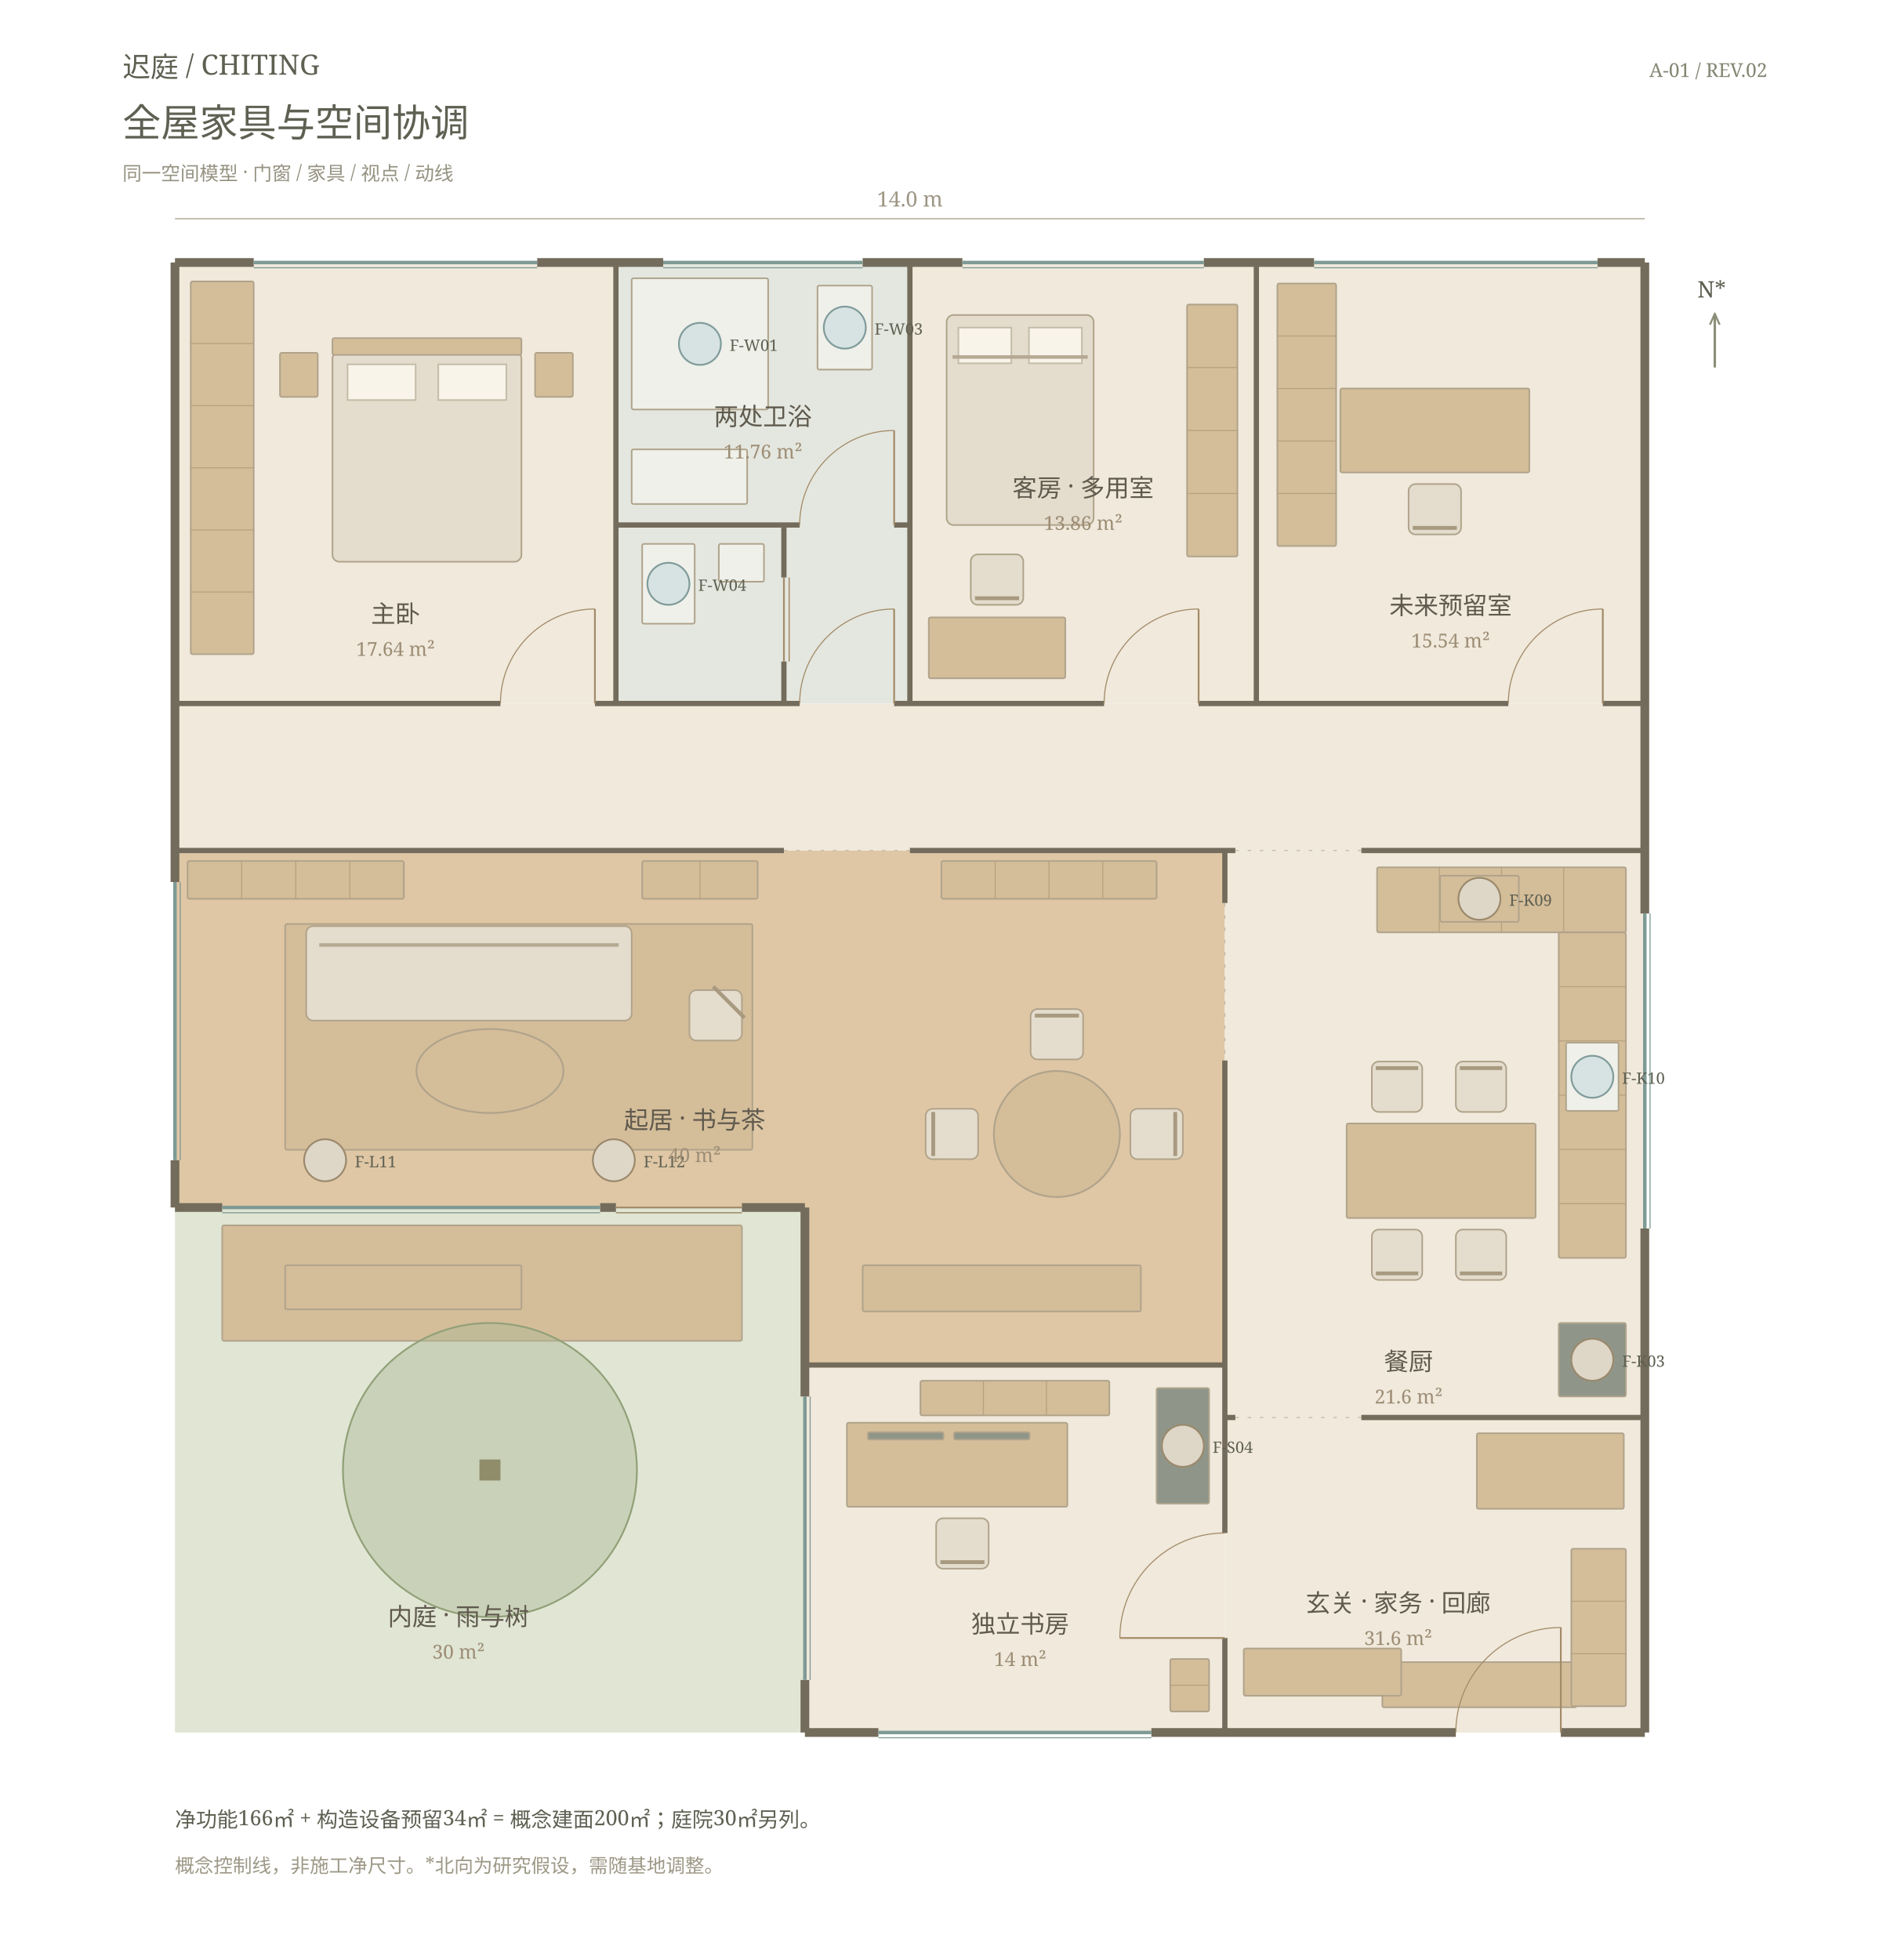
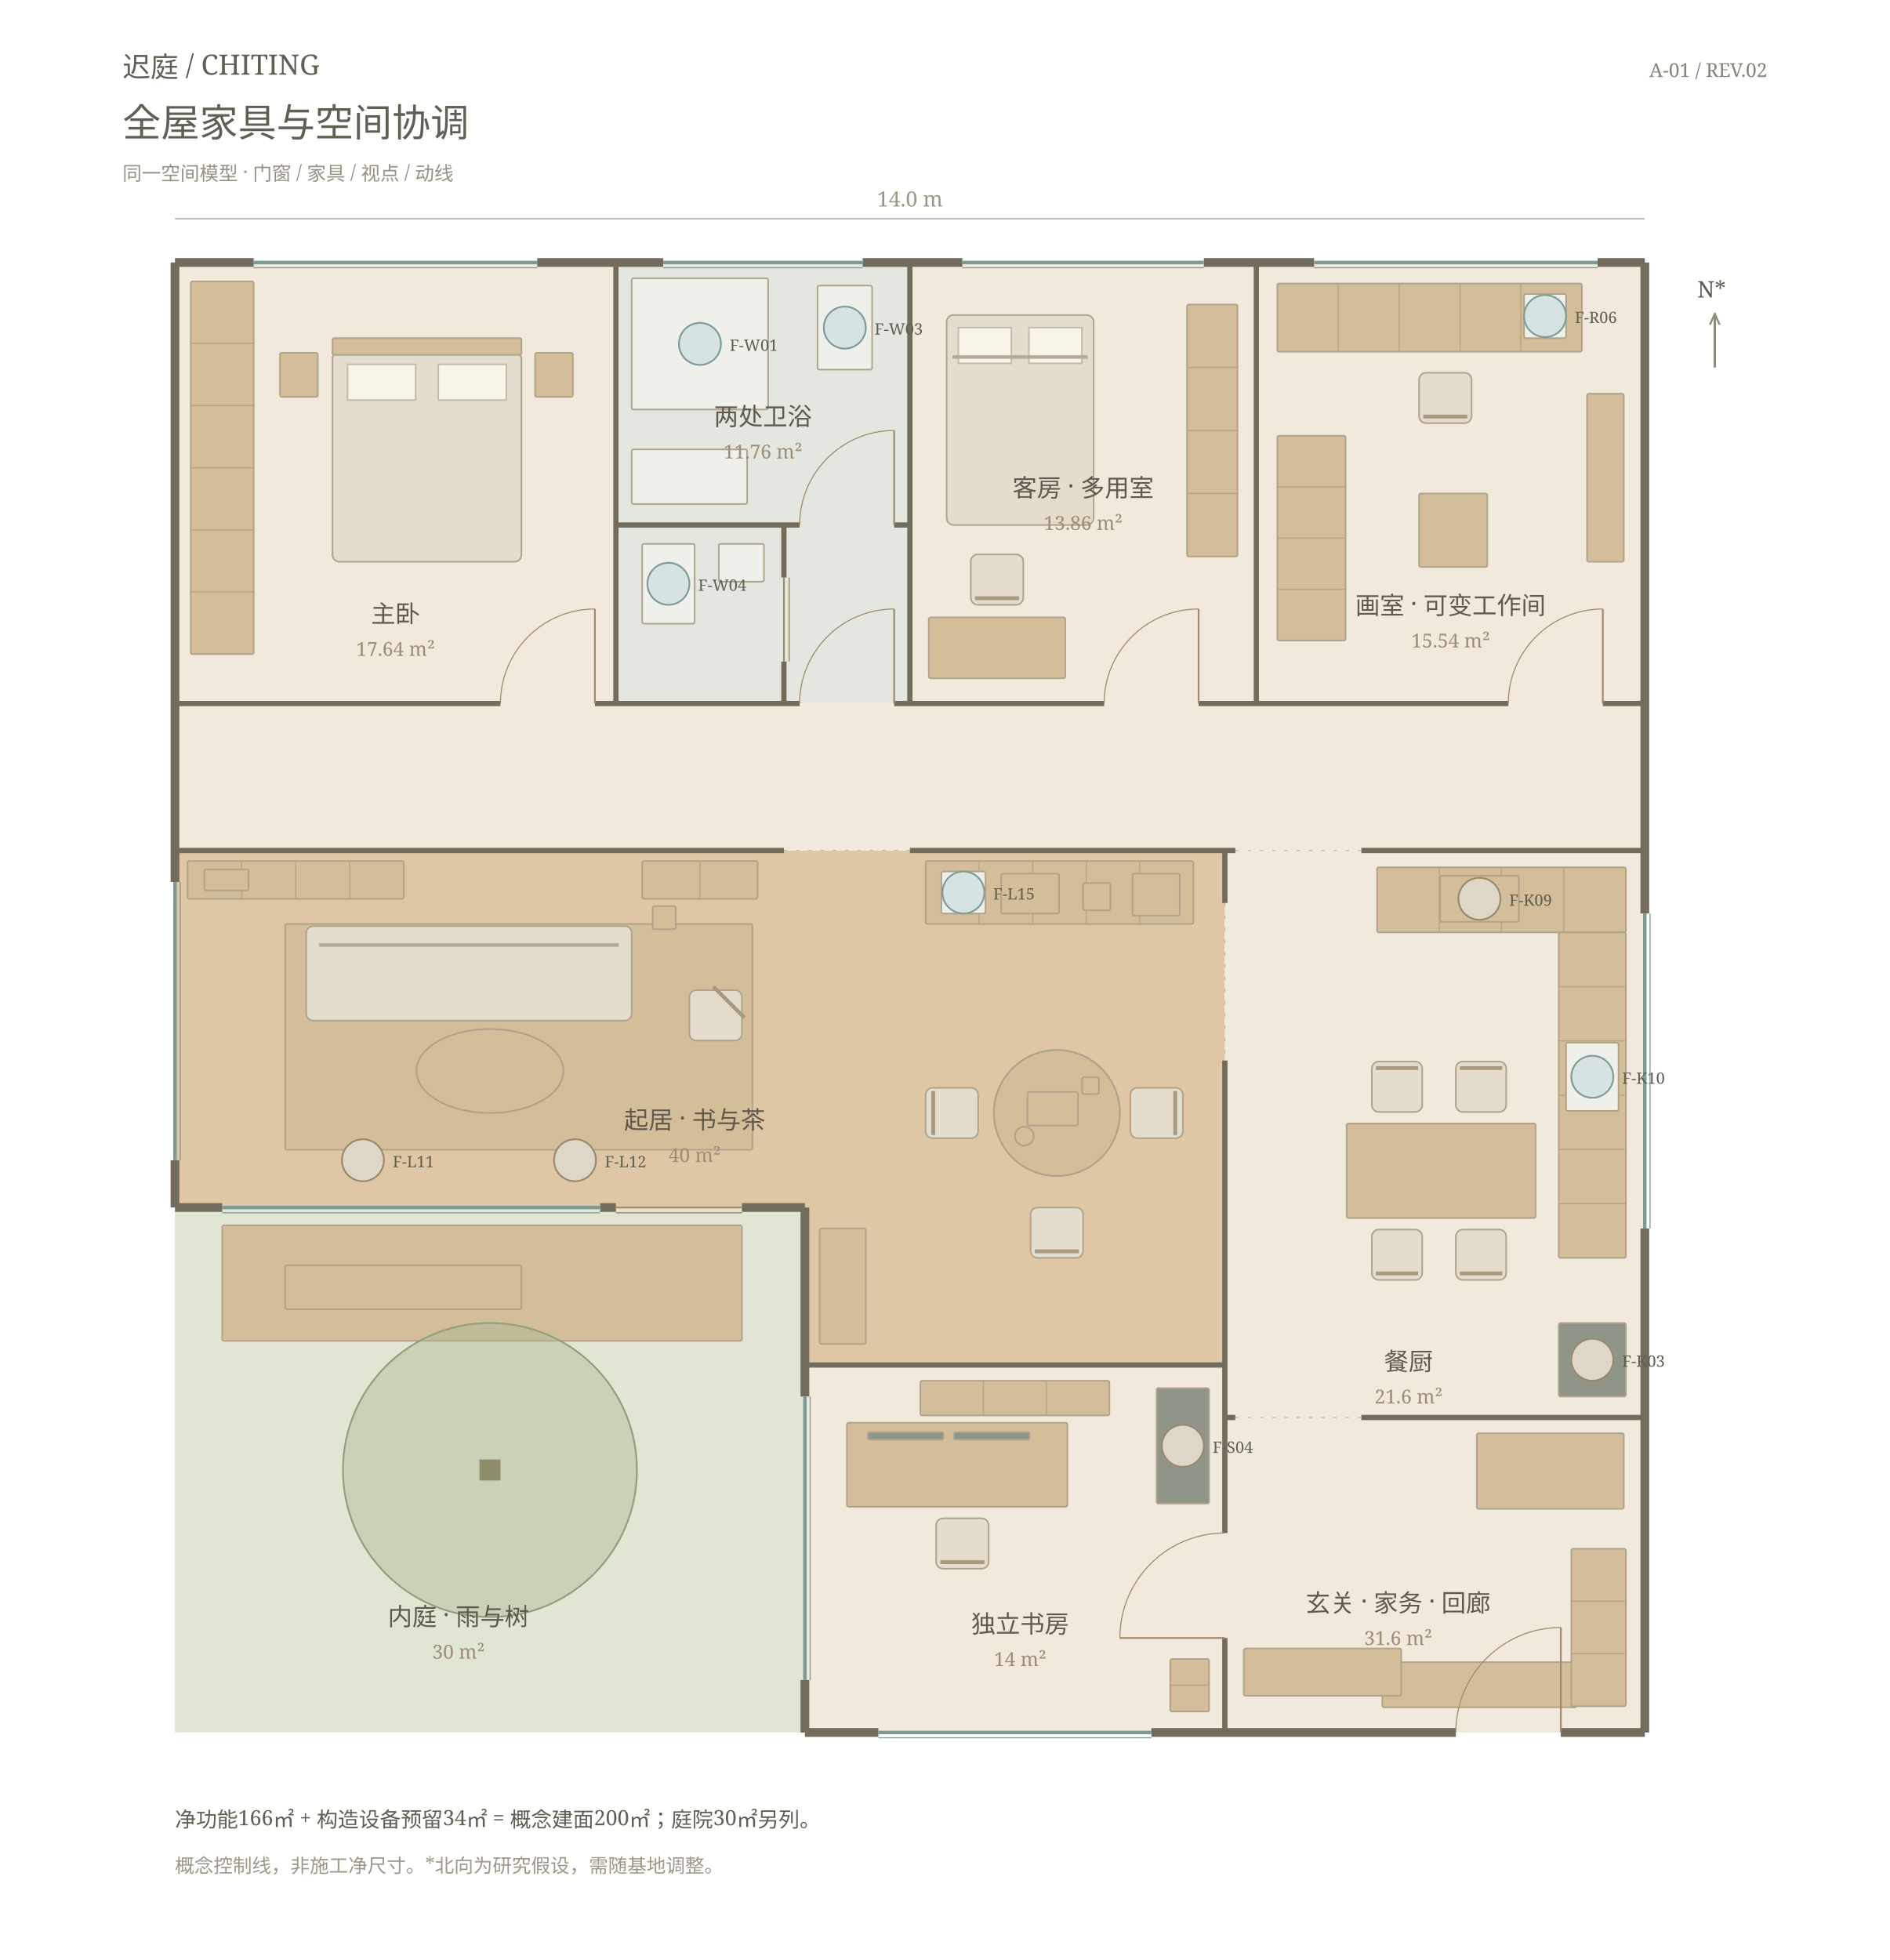
<svg xmlns="http://www.w3.org/2000/svg" viewBox="0 0 1080 1120" role="img" aria-label="迟庭 · 同模型全屋平面" style="display:block;width:100%;height:auto;background:#f8f5ee;font-family:Georgia,'Songti SC','Noto Serif SC',serif">
  <defs>
    <marker id="route-arrow" viewBox="0 0 10 10" refX="8" refY="5" markerWidth="5" markerHeight="5" orient="auto-start-reverse">
      <path d="M0 1L9 5L0 9" fill="none" stroke="context-stroke" stroke-width="1.6" />
    </marker>
  </defs>
  <text x="70" y="44" font-size="16" fill="#5e6052">迟庭  /  CHITING</text>
  <text x="1010" y="44" font-size="11" fill="#858673" text-anchor="end">A-01 / REV.02</text>
  <text x="70" y="78" font-size="22" fill="#5e6052">全屋家具与空间协调</text>
  <text x="70" y="103" font-size="11" fill="#959281">同一空间模型 · 门窗 / 家具 / 视点 / 动线</text>
  <g class="house-zone" data-id="living" role="button" tabindex="0" aria-pressed="true" aria-label="起居 · 书与茶">
    <path class="hp-zone-hit" d="M100 486 L700 486 L700 690 L100 690Z M460 690 L700 690 L700 780 L460 780Z" fill="#dfc7a5" stroke="transparent" stroke-width="3" />
  </g>
  <g class="house-zone" data-id="study" role="button" tabindex="0" aria-pressed="false" aria-label="独立书房">
    <path class="hp-zone-hit" d="M460 780 L700 780 L700 990 L460 990Z" fill="#f0e9dc" stroke="transparent" stroke-width="3" />
  </g>
  <g class="house-zone" data-id="bedroom" role="button" tabindex="0" aria-pressed="false" aria-label="主卧">
    <path class="hp-zone-hit" d="M100 150 L352 150 L352 402 L100 402Z" fill="#f0e9dc" stroke="transparent" stroke-width="3" />
  </g>
  <g class="house-zone" data-id="kitchen" role="button" tabindex="0" aria-pressed="false" aria-label="餐厨">
    <path class="hp-zone-hit" d="M700 486 L940 486 L940 810 L700 810Z" fill="#f0e9dc" stroke="transparent" stroke-width="3" />
  </g>
  <g class="house-zone" data-id="flex" role="button" tabindex="0" aria-pressed="false" aria-label="客房 · 多用室">
    <path class="hp-zone-hit" d="M520 150 L718 150 L718 402 L520 402Z" fill="#f0e9dc" stroke="transparent" stroke-width="3" />
  </g>
-   <g class="house-zone" data-id="reserve" role="button" tabindex="0" aria-pressed="false" aria-label="未来预留室">
+   <g class="house-zone" data-id="reserve" role="button" tabindex="0" aria-pressed="false" aria-label="画室 · 可变工作间">
    <path class="hp-zone-hit" d="M718 150 L940 150 L940 402 L718 402Z" fill="#f0e9dc" stroke="transparent" stroke-width="3" />
  </g>
  <g class="house-zone" data-id="bath" role="button" tabindex="0" aria-pressed="false" aria-label="两处卫浴">
    <path class="hp-zone-hit" d="M352 150 L520 150 L520 402 L352 402Z" fill="#e4e7df" stroke="transparent" stroke-width="3" />
  </g>
  <g class="house-zone" data-id="entry" role="button" tabindex="0" aria-pressed="false" aria-label="玄关 · 家务 · 回廊">
    <path class="hp-zone-hit" d="M100 402 L940 402 L940 486 L100 486Z M700 810 L940 810 L940 990 L700 990Z" fill="#f0e9dc" stroke="transparent" stroke-width="3" />
  </g>
  <g class="house-zone" data-id="garden" role="button" tabindex="0" aria-pressed="false" aria-label="内庭 · 雨与树">
    <path class="hp-zone-hit" d="M100 690 L460 690 L460 990 L100 990Z" fill="#e0e5d4" stroke="transparent" stroke-width="3" />
  </g>
  <g class="plan-furniture" data-furniture="F-L14" pointer-events="none">
    <rect x="163" y="528" width="267" height="129" fill="#d4bd99" stroke="#b0a38b" stroke-width=".9" rx="1" />
  </g>
  <g class="plan-furniture" data-furniture="F-E04" pointer-events="none">
    <rect x="790" y="949.8" width="111" height="25.8" fill="#d4bd99" stroke="#b0a38b" stroke-width=".9" rx="1" />
  </g>
  <g class="plan-furniture" data-furniture="F-G03" pointer-events="none">
    <rect x="127" y="700.2" width="297" height="66" fill="#d4bd99" stroke="#b0a38b" stroke-width=".9" rx="1" />
  </g>
  <g class="plan-furniture" data-furniture="F-L01" pointer-events="none">
    <rect x="175" y="529.2" width="186" height="54" fill="#e4dccc" stroke="#b0a38b" stroke-width=".9" rx="4" />
    <line x1="182.44" y1="540" x2="353.56" y2="540" stroke="#b5a994" stroke-width="2" />
  </g>
  <g class="plan-furniture" data-furniture="F-L02" pointer-events="none">
    <ellipse cx="280" cy="612" rx="42" ry="24" fill="#d4bd99" stroke="#b0a38b" />
  </g>
  <g class="plan-furniture" data-furniture="F-L03" pointer-events="none">
    <rect x="394" y="565.8" width="30" height="28.8" fill="#e4dccc" stroke="#b0a38b" stroke-width=".9" rx="4" />
    <g transform="rotate(45 409 580.2)">
      <line x1="396.4" y1="569.544" x2="421.6" y2="569.544" stroke="#a89a80" stroke-width="2.2" />
    </g>
  </g>
  <g class="plan-furniture" data-furniture="F-L04" pointer-events="none">
-     <ellipse cx="604" cy="648" rx="36" ry="36" fill="#d4bd99" stroke="#b0a38b" />
+     <ellipse cx="604" cy="636" rx="36" ry="36" fill="#d4bd99" stroke="#b0a38b" />
  </g>
  <g class="plan-furniture" data-furniture="F-L05" pointer-events="none">
-     <rect x="589" y="576.6" width="30" height="28.8" fill="#e4dccc" stroke="#b0a38b" stroke-width=".9" rx="4" />
-     <g transform="rotate(0 604 591)">
-       <line x1="591.4" y1="580.344" x2="616.6" y2="580.344" stroke="#a89a80" stroke-width="2.2" />
+     <rect x="589" y="690" width="30" height="28.8" fill="#e4dccc" stroke="#b0a38b" stroke-width=".9" rx="4" />
+     <g transform="rotate(180 604 704.4)">
+       <line x1="591.4" y1="693.744" x2="616.6" y2="693.744" stroke="#a89a80" stroke-width="2.2" />
    </g>
  </g>
  <g class="plan-furniture" data-furniture="F-L06" pointer-events="none">
-     <rect x="529" y="633.6" width="30" height="28.8" fill="#e4dccc" stroke="#b0a38b" stroke-width=".9" rx="4" />
-     <g transform="rotate(270 544 648)">
-       <line x1="531.4" y1="637.344" x2="556.6" y2="637.344" stroke="#a89a80" stroke-width="2.2" />
+     <rect x="529" y="621.6" width="30" height="28.8" fill="#e4dccc" stroke="#b0a38b" stroke-width=".9" rx="4" />
+     <g transform="rotate(270 544 636)">
+       <line x1="531.4" y1="625.344" x2="556.6" y2="625.344" stroke="#a89a80" stroke-width="2.2" />
    </g>
  </g>
  <g class="plan-furniture" data-furniture="F-L07" pointer-events="none">
-     <rect x="646" y="633.6" width="30" height="28.8" fill="#e4dccc" stroke="#b0a38b" stroke-width=".9" rx="4" />
-     <g transform="rotate(90 661 648)">
-       <line x1="648.4" y1="637.344" x2="673.6" y2="637.344" stroke="#a89a80" stroke-width="2.2" />
+     <rect x="646" y="621.6" width="30" height="28.8" fill="#e4dccc" stroke="#b0a38b" stroke-width=".9" rx="4" />
+     <g transform="rotate(90 661 636)">
+       <line x1="648.4" y1="625.344" x2="673.6" y2="625.344" stroke="#a89a80" stroke-width="2.2" />
    </g>
  </g>
  <g class="plan-furniture" data-furniture="F-L08" pointer-events="none">
    <rect x="107.2" y="492" width="123.6" height="21.6" fill="#d4bd99" stroke="#b0a38b" stroke-width=".9" rx="1" />
    <line x1="138.1" y1="492" x2="138.1" y2="513.6" stroke="#b6a27f" stroke-width="0.6" />
    <line x1="169" y1="492" x2="169" y2="513.6" stroke="#b6a27f" stroke-width="0.6" />
    <line x1="199.9" y1="492" x2="199.9" y2="513.6" stroke="#b6a27f" stroke-width="0.6" />
  </g>
  <g class="plan-furniture" data-furniture="F-L09" pointer-events="none">
    <rect x="367" y="492" width="66" height="21.6" fill="#d4bd99" stroke="#b0a38b" stroke-width=".9" rx="1" />
    <line x1="400" y1="492" x2="400" y2="513.6" stroke="#b6a27f" stroke-width="0.6" />
  </g>
  <g class="plan-furniture" data-furniture="F-L10" pointer-events="none">
-     <rect x="538" y="492" width="123" height="21.6" fill="#d4bd99" stroke="#b0a38b" stroke-width=".9" rx="1" />
-     <line x1="568.75" y1="492" x2="568.75" y2="513.6" stroke="#b6a27f" stroke-width="0.6" />
-     <line x1="599.5" y1="492" x2="599.5" y2="513.6" stroke="#b6a27f" stroke-width="0.6" />
-     <line x1="630.25" y1="492" x2="630.25" y2="513.6" stroke="#b6a27f" stroke-width="0.6" />
+     <rect x="529" y="492" width="153" height="36" fill="#d4bd99" stroke="#b0a38b" stroke-width=".9" rx="1" />
+     <line x1="559.6" y1="492" x2="559.6" y2="528" stroke="#b6a27f" stroke-width="0.6" />
+     <line x1="590.2" y1="492" x2="590.2" y2="528" stroke="#b6a27f" stroke-width="0.6" />
+     <line x1="620.8" y1="492" x2="620.8" y2="528" stroke="#b6a27f" stroke-width="0.6" />
+     <line x1="651.4" y1="492" x2="651.4" y2="528" stroke="#b6a27f" stroke-width="0.6" />
  </g>
  <g class="plan-furniture" data-furniture="F-L11" pointer-events="none">
-     <rect x="178" y="654" width="15.6" height="18" fill="#8f9689" stroke="#b0a38b" stroke-width=".9" rx="1" />
+     <rect x="199.6" y="654" width="15.6" height="18" fill="#8f9689" stroke="#b0a38b" stroke-width=".9" rx="1" />
  </g>
  <g class="plan-furniture" data-furniture="F-L12" pointer-events="none">
-     <rect x="343" y="654" width="15.6" height="18" fill="#8f9689" stroke="#b0a38b" stroke-width=".9" rx="1" />
+     <rect x="320.8" y="654" width="15.6" height="18" fill="#8f9689" stroke="#b0a38b" stroke-width=".9" rx="1" />
  </g>
  <g class="plan-furniture" data-furniture="F-L13" pointer-events="none">
-     <rect x="493" y="723" width="159" height="26.4" fill="#d4bd99" stroke="#b0a38b" stroke-width=".9" rx="1" />
+     <rect x="468.4" y="702" width="26.4" height="66" fill="#d4bd99" stroke="#b0a38b" stroke-width=".9" rx="1" />
+   </g>
+   <g class="plan-furniture" data-furniture="F-L15" pointer-events="none">
+     <rect x="538" y="498" width="25.2" height="24" fill="#eef0e9" stroke="#b0a38b" stroke-width=".9" rx="1" />
+   </g>
+   <g class="plan-furniture" data-furniture="F-L16" pointer-events="none">
+     <rect x="572.2" y="499.2" width="33" height="22.8" fill="#d4bd99" stroke="#b0a38b" stroke-width=".9" rx="1" />
+   </g>
+   <g class="plan-furniture" data-furniture="F-L17" pointer-events="none">
+     <rect x="619" y="504.6" width="15.6" height="15.6" fill="#d4bd99" stroke="#b0a38b" stroke-width=".9" rx="1" />
+   </g>
+   <g class="plan-furniture" data-furniture="F-L18" pointer-events="none">
+     <rect x="647.2" y="499.2" width="27" height="24" fill="#d4bd99" stroke="#b0a38b" stroke-width=".9" rx="1" />
+   </g>
+   <g class="plan-furniture" data-furniture="F-L19" pointer-events="none">
+     <rect x="373" y="517.8" width="13.2" height="13.2" fill="#d4bd99" stroke="#b0a38b" stroke-width=".9" rx="1" />
+   </g>
+   <g class="plan-furniture" data-furniture="F-L20" pointer-events="none">
+     <rect x="116.8" y="496.8" width="25.2" height="12" fill="#d4bd99" stroke="#b0a38b" stroke-width=".9" rx="1" />
+   </g>
+   <g class="plan-furniture" data-furniture="F-L21" pointer-events="none">
+     <rect x="587.2" y="624" width="28.8" height="19.2" fill="#d4bd99" stroke="#b0a38b" stroke-width=".9" rx="1" />
+   </g>
+   <g class="plan-furniture" data-furniture="F-L22" pointer-events="none">
+     <rect x="618.4" y="615.6" width="9.6" height="9.6" fill="#d4bd99" stroke="#b0a38b" stroke-width=".9" rx="1" />
+   </g>
+   <g class="plan-furniture" data-furniture="F-L23" pointer-events="none">
+     <ellipse cx="585.4" cy="649.2" rx="5.4" ry="5.4" fill="#d4bd99" stroke="#b0a38b" />
  </g>
  <g class="plan-furniture" data-furniture="F-S01" pointer-events="none">
    <rect x="484" y="813" width="126" height="48" fill="#d4bd99" stroke="#b0a38b" stroke-width=".9" rx="1" />
  </g>
  <g class="plan-furniture" data-furniture="F-S02" pointer-events="none">
    <rect x="535" y="867.6" width="30" height="28.8" fill="#e4dccc" stroke="#b0a38b" stroke-width=".9" rx="4" />
    <g transform="rotate(180 550 882)">
      <line x1="537.4" y1="871.344" x2="562.6" y2="871.344" stroke="#a89a80" stroke-width="2.2" />
    </g>
  </g>
  <g class="plan-furniture" data-furniture="F-S03" pointer-events="none">
    <rect x="526" y="789" width="108" height="19.8" fill="#d4bd99" stroke="#b0a38b" stroke-width=".9" rx="1" />
    <line x1="562" y1="789" x2="562" y2="808.8" stroke="#b6a27f" stroke-width="0.6" />
    <line x1="598" y1="789" x2="598" y2="808.8" stroke="#b6a27f" stroke-width="0.6" />
  </g>
  <g class="plan-furniture" data-furniture="F-S04" pointer-events="none">
    <rect x="661" y="793.2" width="30" height="66" fill="#8f9689" stroke="#b0a38b" stroke-width=".9" rx="1" />
  </g>
  <g class="plan-furniture" data-furniture="F-S05" pointer-events="none">
    <rect x="668.8" y="948" width="22.2" height="30" fill="#d4bd99" stroke="#b0a38b" stroke-width=".9" rx="1" />
    <line x1="668.8" y1="963" x2="691" y2="963" stroke="#b6a27f" stroke-width="0.6" />
  </g>
  <g class="plan-furniture" data-furniture="F-S06" pointer-events="none">
    <rect x="496" y="818.4" width="43.2" height="4.2" fill="#8f9689" stroke="#b0a38b" stroke-width=".9" rx="1" />
  </g>
  <g class="plan-furniture" data-furniture="F-S07" pointer-events="none">
    <rect x="545.2" y="818.4" width="43.2" height="4.2" fill="#8f9689" stroke="#b0a38b" stroke-width=".9" rx="1" />
  </g>
  <g class="plan-furniture" data-furniture="F-B01" pointer-events="none">
    <rect x="190" y="201" width="108" height="120" fill="#e4dccc" stroke="#b0a38b" stroke-width=".9" rx="4" />
    <rect x="198.64" y="208.2" width="38.88" height="20.4" fill="#f8f4e9" stroke="#c4bca9" stroke-width=".9" />
    <rect x="250.48" y="208.2" width="38.88" height="20.4" fill="#f8f4e9" stroke="#c4bca9" stroke-width=".9" />
  </g>
  <g class="plan-furniture" data-furniture="F-B02" pointer-events="none">
    <rect x="190" y="193.2" width="108" height="9.6" fill="#d4bd99" stroke="#b0a38b" stroke-width=".9" rx="1" />
  </g>
  <g class="plan-furniture" data-furniture="F-B03" pointer-events="none">
    <rect x="109" y="160.8" width="36" height="213" fill="#d4bd99" stroke="#b0a38b" stroke-width=".9" rx="1" />
    <line x1="109" y1="196.3" x2="145" y2="196.3" stroke="#b6a27f" stroke-width="0.6" />
    <line x1="109" y1="231.8" x2="145" y2="231.8" stroke="#b6a27f" stroke-width="0.6" />
    <line x1="109" y1="267.3" x2="145" y2="267.3" stroke="#b6a27f" stroke-width="0.6" />
    <line x1="109" y1="302.8" x2="145" y2="302.8" stroke="#b6a27f" stroke-width="0.6" />
    <line x1="109" y1="338.3" x2="145" y2="338.3" stroke="#b6a27f" stroke-width="0.6" />
  </g>
  <g class="plan-furniture" data-furniture="F-B04" pointer-events="none">
    <rect x="160" y="201.6" width="21.6" height="25.2" fill="#d4bd99" stroke="#b0a38b" stroke-width=".9" rx="1" />
  </g>
  <g class="plan-furniture" data-furniture="F-B05" pointer-events="none">
    <rect x="305.8" y="201.6" width="21.6" height="25.2" fill="#d4bd99" stroke="#b0a38b" stroke-width=".9" rx="1" />
  </g>
  <g class="plan-furniture" data-furniture="F-K01" pointer-events="none">
    <rect x="787" y="495.6" width="142.2" height="37.2" fill="#d4bd99" stroke="#b0a38b" stroke-width=".9" rx="1" />
    <line x1="822.55" y1="495.6" x2="822.55" y2="532.8" stroke="#b6a27f" stroke-width="0.6" />
    <line x1="858.1" y1="495.6" x2="858.1" y2="532.8" stroke="#b6a27f" stroke-width="0.6" />
    <line x1="893.65" y1="495.6" x2="893.65" y2="532.8" stroke="#b6a27f" stroke-width="0.6" />
  </g>
  <g class="plan-furniture" data-furniture="F-K02" pointer-events="none">
    <rect x="890.8" y="532.8" width="38.4" height="186" fill="#d4bd99" stroke="#b0a38b" stroke-width=".9" rx="1" />
    <line x1="890.8" y1="563.8" x2="929.2" y2="563.8" stroke="#b6a27f" stroke-width="0.6" />
    <line x1="890.8" y1="594.8" x2="929.2" y2="594.8" stroke="#b6a27f" stroke-width="0.6" />
    <line x1="890.8" y1="625.8" x2="929.2" y2="625.8" stroke="#b6a27f" stroke-width="0.6" />
    <line x1="890.8" y1="656.8" x2="929.2" y2="656.8" stroke="#b6a27f" stroke-width="0.6" />
    <line x1="890.8" y1="687.8" x2="929.2" y2="687.8" stroke="#b6a27f" stroke-width="0.6" />
  </g>
  <g class="plan-furniture" data-furniture="F-K03" pointer-events="none">
    <rect x="890.8" y="756" width="38.4" height="42" fill="#8f9689" stroke="#b0a38b" stroke-width=".9" rx="1" />
  </g>
  <g class="plan-furniture" data-furniture="F-K04" pointer-events="none">
    <rect x="769.6" y="642" width="108" height="54" fill="#d4bd99" stroke="#b0a38b" stroke-width=".9" rx="1" />
  </g>
  <g class="plan-furniture" data-furniture="F-K05" pointer-events="none">
    <rect x="784" y="606.6" width="28.8" height="28.8" fill="#e4dccc" stroke="#b0a38b" stroke-width=".9" rx="4" />
    <g transform="rotate(0 798.4 621)">
      <line x1="786.304" y1="610.344" x2="810.496" y2="610.344" stroke="#a89a80" stroke-width="2.2" />
    </g>
  </g>
  <g class="plan-furniture" data-furniture="F-K06" pointer-events="none">
    <rect x="832" y="606.6" width="28.8" height="28.8" fill="#e4dccc" stroke="#b0a38b" stroke-width=".9" rx="4" />
    <g transform="rotate(0 846.4 621)">
      <line x1="834.304" y1="610.344" x2="858.496" y2="610.344" stroke="#a89a80" stroke-width="2.2" />
    </g>
  </g>
  <g class="plan-furniture" data-furniture="F-K07" pointer-events="none">
    <rect x="784" y="702.6" width="28.8" height="28.8" fill="#e4dccc" stroke="#b0a38b" stroke-width=".9" rx="4" />
    <g transform="rotate(180 798.4 717)">
      <line x1="786.304" y1="706.344" x2="810.496" y2="706.344" stroke="#a89a80" stroke-width="2.2" />
    </g>
  </g>
  <g class="plan-furniture" data-furniture="F-K08" pointer-events="none">
    <rect x="832" y="702.6" width="28.8" height="28.8" fill="#e4dccc" stroke="#b0a38b" stroke-width=".9" rx="4" />
    <g transform="rotate(180 846.4 717)">
      <line x1="834.304" y1="706.344" x2="858.496" y2="706.344" stroke="#a89a80" stroke-width="2.2" />
    </g>
  </g>
  <g class="plan-furniture" data-furniture="F-K09" pointer-events="none">
    <rect x="823" y="500.4" width="45" height="26.4" fill="#d4bd99" stroke="#b0a38b" stroke-width=".9" rx="1" />
  </g>
  <g class="plan-furniture" data-furniture="F-K10" pointer-events="none">
    <rect x="895" y="595.8" width="30" height="39" fill="#eef0e9" stroke="#b0a38b" stroke-width=".9" rx="1" />
  </g>
  <g class="plan-furniture" data-furniture="F-F01" pointer-events="none">
    <rect x="541" y="180" width="84" height="120" fill="#e4dccc" stroke="#b0a38b" stroke-width=".9" rx="4" />
    <rect x="547.72" y="187.2" width="30.24" height="20.4" fill="#f8f4e9" stroke="#c4bca9" stroke-width=".9" />
    <rect x="588.04" y="187.2" width="30.24" height="20.4" fill="#f8f4e9" stroke="#c4bca9" stroke-width=".9" />
    <line x1="544.36" y1="204" x2="621.64" y2="204" stroke="#b5a994" stroke-width="2" />
  </g>
  <g class="plan-furniture" data-furniture="F-F02" pointer-events="none">
    <rect x="678.4" y="174" width="28.8" height="144" fill="#d4bd99" stroke="#b0a38b" stroke-width=".9" rx="1" />
    <line x1="678.4" y1="210" x2="707.2" y2="210" stroke="#b6a27f" stroke-width="0.6" />
    <line x1="678.4" y1="246" x2="707.2" y2="246" stroke="#b6a27f" stroke-width="0.6" />
    <line x1="678.4" y1="282" x2="707.2" y2="282" stroke="#b6a27f" stroke-width="0.6" />
  </g>
  <g class="plan-furniture" data-furniture="F-F03" pointer-events="none">
    <rect x="530.8" y="352.8" width="78" height="34.8" fill="#d4bd99" stroke="#b0a38b" stroke-width=".9" rx="1" />
  </g>
  <g class="plan-furniture" data-furniture="F-F04" pointer-events="none">
    <rect x="554.8" y="316.8" width="30" height="28.8" fill="#e4dccc" stroke="#b0a38b" stroke-width=".9" rx="4" />
    <g transform="rotate(180 569.8 331.2)">
      <line x1="557.2" y1="320.544" x2="582.4" y2="320.544" stroke="#a89a80" stroke-width="2.2" />
    </g>
  </g>
  <g class="plan-furniture" data-furniture="F-R01" pointer-events="none">
-     <rect x="766" y="222" width="108" height="48" fill="#d4bd99" stroke="#b0a38b" stroke-width=".9" rx="1" />
+     <rect x="730" y="162" width="174" height="39" fill="#d4bd99" stroke="#b0a38b" stroke-width=".9" rx="1" />
+     <line x1="764.8" y1="162" x2="764.8" y2="201" stroke="#b6a27f" stroke-width="0.6" />
+     <line x1="799.6" y1="162" x2="799.6" y2="201" stroke="#b6a27f" stroke-width="0.6" />
+     <line x1="834.4" y1="162" x2="834.4" y2="201" stroke="#b6a27f" stroke-width="0.6" />
+     <line x1="869.2" y1="162" x2="869.2" y2="201" stroke="#b6a27f" stroke-width="0.6" />
  </g>
  <g class="plan-furniture" data-furniture="F-R02" pointer-events="none">
-     <rect x="730" y="162" width="33.6" height="150" fill="#d4bd99" stroke="#b0a38b" stroke-width=".9" rx="1" />
-     <line x1="730" y1="192" x2="763.6" y2="192" stroke="#b6a27f" stroke-width="0.6" />
-     <line x1="730" y1="222" x2="763.6" y2="222" stroke="#b6a27f" stroke-width="0.6" />
-     <line x1="730" y1="252" x2="763.6" y2="252" stroke="#b6a27f" stroke-width="0.6" />
-     <line x1="730" y1="282" x2="763.6" y2="282" stroke="#b6a27f" stroke-width="0.6" />
+     <rect x="730" y="249" width="39" height="117" fill="#d4bd99" stroke="#b0a38b" stroke-width=".9" rx="1" />
+     <line x1="730" y1="278.25" x2="769" y2="278.25" stroke="#b6a27f" stroke-width="0.6" />
+     <line x1="730" y1="307.5" x2="769" y2="307.5" stroke="#b6a27f" stroke-width="0.6" />
+     <line x1="730" y1="336.75" x2="769" y2="336.75" stroke="#b6a27f" stroke-width="0.6" />
  </g>
  <g class="plan-furniture" data-furniture="F-R03" pointer-events="none">
-     <rect x="805" y="276.6" width="30" height="28.8" fill="#e4dccc" stroke="#b0a38b" stroke-width=".9" rx="4" />
-     <g transform="rotate(180 820 291)">
-       <line x1="807.4" y1="280.344" x2="832.6" y2="280.344" stroke="#a89a80" stroke-width="2.2" />
-     </g>
+     <rect x="811" y="213" width="30" height="28.8" fill="#e4dccc" stroke="#b0a38b" stroke-width=".9" rx="4" />
+     <g transform="rotate(180 826 227.4)">
+       <line x1="813.4" y1="216.744" x2="838.6" y2="216.744" stroke="#a89a80" stroke-width="2.2" />
+     </g>
+   </g>
+   <g class="plan-furniture" data-furniture="F-R04" pointer-events="none">
+     <rect x="811" y="282" width="39" height="42" fill="#d4bd99" stroke="#b0a38b" stroke-width=".9" rx="1" />
+   </g>
+   <g class="plan-furniture" data-furniture="F-R05" pointer-events="none">
+     <rect x="907" y="225" width="21" height="96" fill="#d4bd99" stroke="#b0a38b" stroke-width=".9" rx="1" />
+   </g>
+   <g class="plan-furniture" data-furniture="F-R06" pointer-events="none">
+     <rect x="871" y="168" width="24" height="25.2" fill="#eef0e9" stroke="#b0a38b" stroke-width=".9" rx="1" />
  </g>
  <g class="plan-furniture" data-furniture="F-W01" pointer-events="none">
    <rect x="361" y="159" width="78" height="75" fill="#eef0e9" stroke="#b0a38b" stroke-width=".9" rx="1" />
  </g>
  <g class="plan-furniture" data-furniture="F-W02" pointer-events="none">
    <rect x="361" y="256.8" width="66" height="31.2" fill="#eef0e9" stroke="#b0a38b" stroke-width=".9" rx="1" />
  </g>
  <g class="plan-furniture" data-furniture="F-W03" pointer-events="none">
    <rect x="467.2" y="163.2" width="31.2" height="48" fill="#eef0e9" stroke="#b0a38b" stroke-width=".9" rx="1" />
  </g>
  <g class="plan-furniture" data-furniture="F-W04" pointer-events="none">
    <rect x="367" y="310.8" width="30" height="45.6" fill="#eef0e9" stroke="#b0a38b" stroke-width=".9" rx="1" />
  </g>
  <g class="plan-furniture" data-furniture="F-W05" pointer-events="none">
    <rect x="410.8" y="310.8" width="25.8" height="21.6" fill="#eef0e9" stroke="#b0a38b" stroke-width=".9" rx="1" />
  </g>
  <g class="plan-furniture" data-furniture="F-E01" pointer-events="none">
    <rect x="844" y="819" width="84" height="43.2" fill="#d4bd99" stroke="#b0a38b" stroke-width=".9" rx="1" />
  </g>
  <g class="plan-furniture" data-furniture="F-E02" pointer-events="none">
    <rect x="898" y="885" width="31.2" height="90" fill="#d4bd99" stroke="#b0a38b" stroke-width=".9" rx="1" />
    <line x1="898" y1="915" x2="929.2" y2="915" stroke="#b6a27f" stroke-width="0.6" />
    <line x1="898" y1="945" x2="929.2" y2="945" stroke="#b6a27f" stroke-width="0.6" />
  </g>
  <g class="plan-furniture" data-furniture="F-E03" pointer-events="none">
    <rect x="710.8" y="942" width="90" height="27" fill="#d4bd99" stroke="#b0a38b" stroke-width=".9" rx="1" />
  </g>
  <g class="plan-furniture" data-furniture="F-G01" pointer-events="none">
    <rect x="163" y="723" width="135" height="25.2" fill="#d4bd99" stroke="#b0a38b" stroke-width=".9" rx="1" />
  </g>
  <g class="plan-furniture" data-furniture="F-G02" pointer-events="none">
    <ellipse data-canopy="F-G02" cx="280" cy="840" rx="84" ry="84" fill="#adb998" fill-opacity=".45" stroke="#91a078" />
    <rect x="274" y="834" width="12" height="12" fill="#8f8d6a" stroke="none" stroke-width=".9" />
  </g>
  <line x1="100" y1="150" x2="145" y2="150" stroke="#736b5b" stroke-width="5" />
  <line x1="307" y1="150" x2="379" y2="150" stroke="#736b5b" stroke-width="5" />
  <line x1="493" y1="150" x2="550" y2="150" stroke="#736b5b" stroke-width="5" />
  <line x1="688" y1="150" x2="751" y2="150" stroke="#736b5b" stroke-width="5" />
  <line x1="913" y1="150" x2="940" y2="150" stroke="#736b5b" stroke-width="5" />
  <line x1="100" y1="150" x2="100" y2="504" stroke="#736b5b" stroke-width="5" />
  <line x1="100" y1="663" x2="100" y2="690" stroke="#736b5b" stroke-width="5" />
  <line x1="100" y1="690" x2="127" y2="690" stroke="#736b5b" stroke-width="5" />
  <line x1="343" y1="690" x2="352" y2="690" stroke="#736b5b" stroke-width="5" />
  <line x1="424" y1="690" x2="460" y2="690" stroke="#736b5b" stroke-width="5" />
  <line x1="460" y1="690" x2="460" y2="798" stroke="#736b5b" stroke-width="5" />
  <line x1="460" y1="960" x2="460" y2="990" stroke="#736b5b" stroke-width="5" />
  <line x1="460" y1="990" x2="502" y2="990" stroke="#736b5b" stroke-width="5" />
  <line x1="658" y1="990" x2="832" y2="990" stroke="#736b5b" stroke-width="5" />
  <line x1="892" y1="990" x2="940" y2="990" stroke="#736b5b" stroke-width="5" />
  <line x1="940" y1="150" x2="940" y2="522" stroke="#736b5b" stroke-width="5" />
  <line x1="940" y1="702" x2="940" y2="990" stroke="#736b5b" stroke-width="5" />
  <line x1="352" y1="150" x2="352" y2="402" stroke="#736b5b" stroke-width="3" />
  <line x1="520" y1="150" x2="520" y2="402" stroke="#736b5b" stroke-width="3" />
  <line x1="718" y1="150" x2="718" y2="402" stroke="#736b5b" stroke-width="3" />
  <line x1="100" y1="402" x2="286" y2="402" stroke="#736b5b" stroke-width="3" />
  <line x1="340" y1="402" x2="457" y2="402" stroke="#736b5b" stroke-width="3" />
  <line x1="511" y1="402" x2="631" y2="402" stroke="#736b5b" stroke-width="3" />
  <line x1="685" y1="402" x2="862" y2="402" stroke="#736b5b" stroke-width="3" />
  <line x1="916" y1="402" x2="940" y2="402" stroke="#736b5b" stroke-width="3" />
  <line x1="100" y1="486" x2="448" y2="486" stroke="#736b5b" stroke-width="3" />
  <line x1="520" y1="486" x2="706" y2="486" stroke="#736b5b" stroke-width="3" />
  <line x1="778" y1="486" x2="940" y2="486" stroke="#736b5b" stroke-width="3" />
  <line x1="352" y1="300" x2="457" y2="300" stroke="#736b5b" stroke-width="3" />
  <line x1="511" y1="300" x2="520" y2="300" stroke="#736b5b" stroke-width="3" />
  <line x1="448" y1="300" x2="448" y2="330" stroke="#736b5b" stroke-width="3" />
  <line x1="448" y1="378" x2="448" y2="402" stroke="#736b5b" stroke-width="3" />
  <line x1="460" y1="780" x2="700" y2="780" stroke="#736b5b" stroke-width="3" />
  <line x1="700" y1="486" x2="700" y2="516" stroke="#736b5b" stroke-width="3" />
  <line x1="700" y1="606" x2="700" y2="780" stroke="#736b5b" stroke-width="3" />
  <line x1="700" y1="780" x2="700" y2="876" stroke="#736b5b" stroke-width="3" />
  <line x1="700" y1="936" x2="700" y2="990" stroke="#736b5b" stroke-width="3" />
  <line x1="700" y1="810" x2="706" y2="810" stroke="#736b5b" stroke-width="3" />
  <line x1="778" y1="810" x2="940" y2="810" stroke="#736b5b" stroke-width="3" />
  <line x1="892" y1="990" x2="892" y2="930" stroke="#a38b68" stroke-width="1" />
  <path data-door="D01" d="M832 990 A60 60 0 0 1 892 930" fill="none" stroke="#a38b68" stroke-width=".6" />
  <line x1="700" y1="936" x2="640" y2="936" stroke="#a38b68" stroke-width="1" />
  <path data-door="D02" d="M700 876 A60 60 0 0 0 640 936" fill="none" stroke="#a38b68" stroke-width=".6" />
  <line x1="340" y1="402" x2="340" y2="348" stroke="#a38b68" stroke-width="1" />
  <path data-door="D03" d="M286 402 A54 54 0 0 1 340 348" fill="none" stroke="#a38b68" stroke-width=".6" />
  <line x1="511" y1="402" x2="511" y2="348" stroke="#a38b68" stroke-width="1" />
  <path data-door="D04" d="M457 402 A54 54 0 0 1 511 348" fill="none" stroke="#a38b68" stroke-width=".6" />
  <line x1="685" y1="402" x2="685" y2="348" stroke="#a38b68" stroke-width="1" />
  <path data-door="D05" d="M631 402 A54 54 0 0 1 685 348" fill="none" stroke="#a38b68" stroke-width=".6" />
  <line x1="916" y1="402" x2="916" y2="348" stroke="#a38b68" stroke-width="1" />
  <path data-door="D06" d="M862 402 A54 54 0 0 1 916 348" fill="none" stroke="#a38b68" stroke-width=".6" />
  <line x1="511" y1="300" x2="511" y2="246" stroke="#a38b68" stroke-width="1" />
  <path data-door="D07" d="M457 300 A54 54 0 0 1 511 246" fill="none" stroke="#a38b68" stroke-width=".6" />
  <line x1="448" y1="330" x2="448" y2="378" stroke="#a38b68" stroke-width="1" />
  <line x1="451" y1="330" x2="451" y2="378" stroke="#a38b68" stroke-width="0.7" />
  <line x1="352" y1="690" x2="424" y2="690" stroke="#a38b68" stroke-width="1" />
  <line x1="352" y1="693" x2="424" y2="693" stroke="#a38b68" stroke-width="0.7" />
  <line x1="448" y1="486" x2="520" y2="486" stroke="#c5b9a4" stroke-width="0.6" stroke-dasharray="2 5" />
  <line x1="706" y1="486" x2="778" y2="486" stroke="#c5b9a4" stroke-width="0.6" stroke-dasharray="2 5" />
  <line x1="700" y1="516" x2="700" y2="606" stroke="#c5b9a4" stroke-width="0.6" stroke-dasharray="2 5" />
  <line x1="706" y1="810" x2="778" y2="810" stroke="#c5b9a4" stroke-width="0.6" stroke-dasharray="2 5" />
  <line x1="145" y1="150" x2="307" y2="150" stroke="#7e9a95" stroke-width="2" />
  <line x1="145" y1="153" x2="307" y2="153" stroke="#7e9a95" stroke-width="0.6" />
  <line x1="379" y1="150" x2="493" y2="150" stroke="#7e9a95" stroke-width="2" />
  <line x1="379" y1="153" x2="493" y2="153" stroke="#7e9a95" stroke-width="0.6" />
  <line x1="550" y1="150" x2="688" y2="150" stroke="#7e9a95" stroke-width="2" />
  <line x1="550" y1="153" x2="688" y2="153" stroke="#7e9a95" stroke-width="0.6" />
  <line x1="751" y1="150" x2="913" y2="150" stroke="#7e9a95" stroke-width="2" />
  <line x1="751" y1="153" x2="913" y2="153" stroke="#7e9a95" stroke-width="0.6" />
  <line x1="100" y1="504" x2="100" y2="663" stroke="#7e9a95" stroke-width="2" />
  <line x1="103" y1="504" x2="103" y2="663" stroke="#7e9a95" stroke-width="0.6" />
  <line x1="127" y1="690" x2="343" y2="690" stroke="#7e9a95" stroke-width="2" />
  <line x1="127" y1="693" x2="343" y2="693" stroke="#7e9a95" stroke-width="0.6" />
  <line x1="460" y1="798" x2="460" y2="960" stroke="#7e9a95" stroke-width="2" />
  <line x1="463" y1="798" x2="463" y2="960" stroke="#7e9a95" stroke-width="0.6" />
  <line x1="502" y1="990" x2="658" y2="990" stroke="#7e9a95" stroke-width="2" />
  <line x1="502" y1="993" x2="658" y2="993" stroke="#7e9a95" stroke-width="0.6" />
  <line x1="940" y1="522" x2="940" y2="702" stroke="#7e9a95" stroke-width="2" />
  <line x1="943" y1="522" x2="943" y2="702" stroke="#7e9a95" stroke-width="0.6" />
-   <circle cx="185.8" cy="663" r="12" fill="#ded7c8" stroke="#9b896c" />
-   <text x="202.8" y="667" font-size="9" fill="#5e6052">F-L11</text>
-   <circle cx="350.8" cy="663" r="12" fill="#ded7c8" stroke="#9b896c" />
-   <text x="367.8" y="667" font-size="9" fill="#5e6052">F-L12</text>
+   <circle cx="207.4" cy="663" r="12" fill="#ded7c8" stroke="#9b896c" />
+   <text x="224.4" y="667" font-size="9" fill="#5e6052">F-L11</text>
+   <circle cx="328.6" cy="663" r="12" fill="#ded7c8" stroke="#9b896c" />
+   <text x="345.6" y="667" font-size="9" fill="#5e6052">F-L12</text>
+   <circle cx="550.6" cy="510" r="12" fill="#d7e3e2" stroke="#809b9b" />
+   <text x="567.6" y="514" font-size="9" fill="#5e6052">F-L15</text>
  <circle cx="676" cy="826.2" r="12" fill="#ded7c8" stroke="#9b896c" />
  <text x="693" y="830.2" font-size="9" fill="#5e6052">F-S04</text>
  <circle cx="910" cy="777" r="12" fill="#ded7c8" stroke="#9b896c" />
  <text x="927" y="781" font-size="9" fill="#5e6052">F-K03</text>
  <circle cx="845.5" cy="513.6" r="12" fill="#ded7c8" stroke="#9b896c" />
  <text x="862.5" y="517.6" font-size="9" fill="#5e6052">F-K09</text>
  <circle cx="910" cy="615.3" r="12" fill="#d7e3e2" stroke="#809b9b" />
  <text x="927" y="619.3" font-size="9" fill="#5e6052">F-K10</text>
+   <circle cx="883" cy="180.6" r="12" fill="#d7e3e2" stroke="#809b9b" />
+   <text x="900" y="184.6" font-size="9" fill="#5e6052">F-R06</text>
  <circle cx="400" cy="196.5" r="12" fill="#d7e3e2" stroke="#809b9b" />
  <text x="417" y="200.5" font-size="9" fill="#5e6052">F-W01</text>
  <circle cx="482.8" cy="187.2" r="12" fill="#d7e3e2" stroke="#809b9b" />
  <text x="499.8" y="191.2" font-size="9" fill="#5e6052">F-W03</text>
  <circle cx="382" cy="333.6" r="12" fill="#d7e3e2" stroke="#809b9b" />
  <text x="399" y="337.6" font-size="9" fill="#5e6052">F-W04</text>
  <text x="397" y="645" font-size="14" fill="#605a4e" text-anchor="middle" pointer-events="none">起居 · 书与茶</text>
  <text x="397" y="664" font-size="11" fill="#9d8d75" text-anchor="middle" pointer-events="none">40 m²</text>
  <text x="583" y="933" font-size="14" fill="#605a4e" text-anchor="middle" pointer-events="none">独立书房</text>
  <text x="583" y="952" font-size="11" fill="#9d8d75" text-anchor="middle" pointer-events="none">14 m²</text>
  <text x="226" y="355.8" font-size="14" fill="#605a4e" text-anchor="middle" pointer-events="none">主卧</text>
  <text x="226" y="374.8" font-size="11" fill="#9d8d75" text-anchor="middle" pointer-events="none">17.64 m²</text>
  <text x="805" y="783" font-size="14" fill="#605a4e" text-anchor="middle" pointer-events="none">餐厨</text>
  <text x="805" y="802" font-size="11" fill="#9d8d75" text-anchor="middle" pointer-events="none">21.6 m²</text>
  <text x="619" y="283.8" font-size="14" fill="#605a4e" text-anchor="middle" pointer-events="none">客房 · 多用室</text>
  <text x="619" y="302.8" font-size="11" fill="#9d8d75" text-anchor="middle" pointer-events="none">13.86 m²</text>
-   <text x="829" y="351" font-size="14" fill="#605a4e" text-anchor="middle" pointer-events="none">未来预留室</text>
+   <text x="829" y="351" font-size="14" fill="#605a4e" text-anchor="middle" pointer-events="none">画室 · 可变工作间</text>
  <text x="829" y="370" font-size="11" fill="#9d8d75" text-anchor="middle" pointer-events="none">15.54 m²</text>
  <text x="436" y="243" font-size="14" fill="#605a4e" text-anchor="middle" pointer-events="none">两处卫浴</text>
  <text x="436" y="262" font-size="11" fill="#9d8d75" text-anchor="middle" pointer-events="none">11.76 m²</text>
  <text x="799" y="921" font-size="14" fill="#605a4e" text-anchor="middle" pointer-events="none">玄关 · 家务 · 回廊</text>
  <text x="799" y="940" font-size="11" fill="#9d8d75" text-anchor="middle" pointer-events="none">31.6 m²</text>
  <text x="262" y="928.8" font-size="14" fill="#605a4e" text-anchor="middle" pointer-events="none">内庭 · 雨与树</text>
  <text x="262" y="947.8" font-size="11" fill="#9d8d75" text-anchor="middle" pointer-events="none">30 m²</text>
  <line x1="100" y1="125" x2="940" y2="125" stroke="#b5ae9c" stroke-width="0.7" />
  <text x="520" y="118" font-size="12" fill="#9d9684" text-anchor="middle">14.0 m</text>
  <text x="970" y="170" font-size="13" fill="#5e6052">N*</text>
  <line x1="980" y1="210" x2="980" y2="180" stroke="#8c8f78" stroke-width="1.4" marker-end="url(#route-arrow)" />
  <text x="100" y="1044" font-size="12" fill="#5e6052">净功能166㎡ + 构造设备预留34㎡ = 概念建面200㎡；庭院30㎡另列。</text>
  <text x="100" y="1070" font-size="11" fill="#9d9886">概念控制线，非施工净尺寸。*北向为研究假设，需随基地调整。</text>
</svg>
